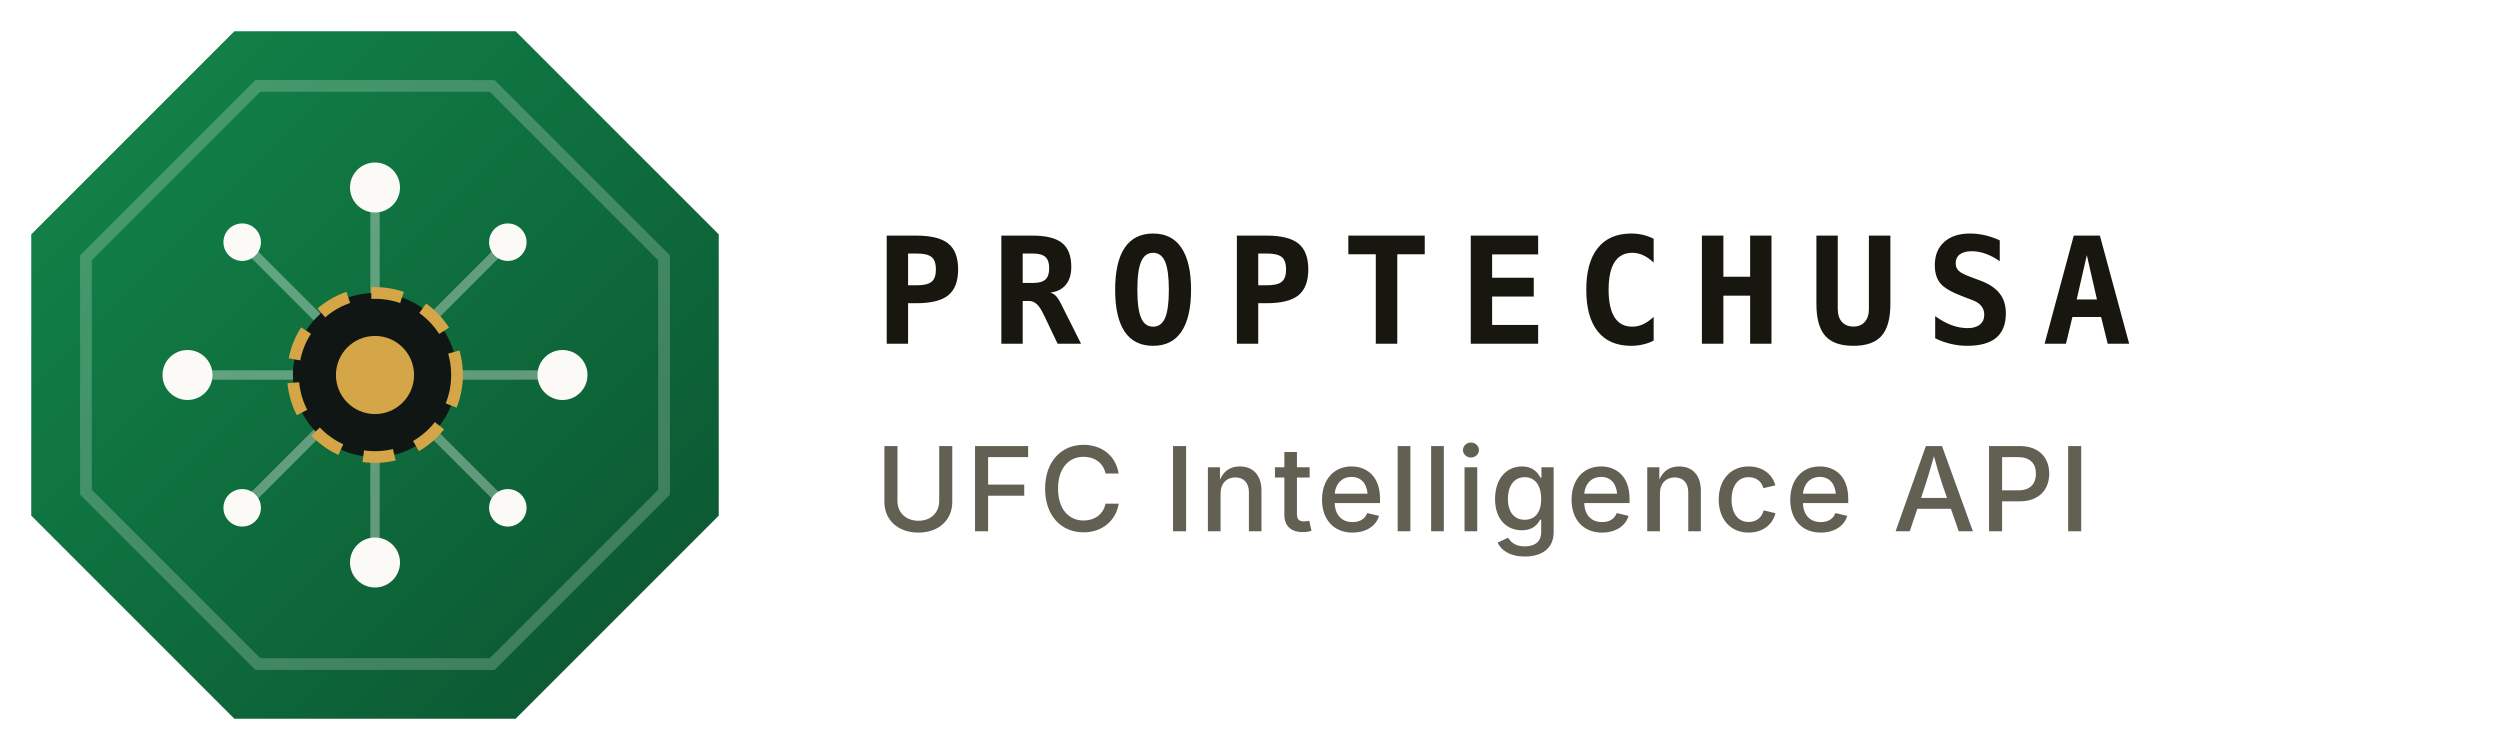
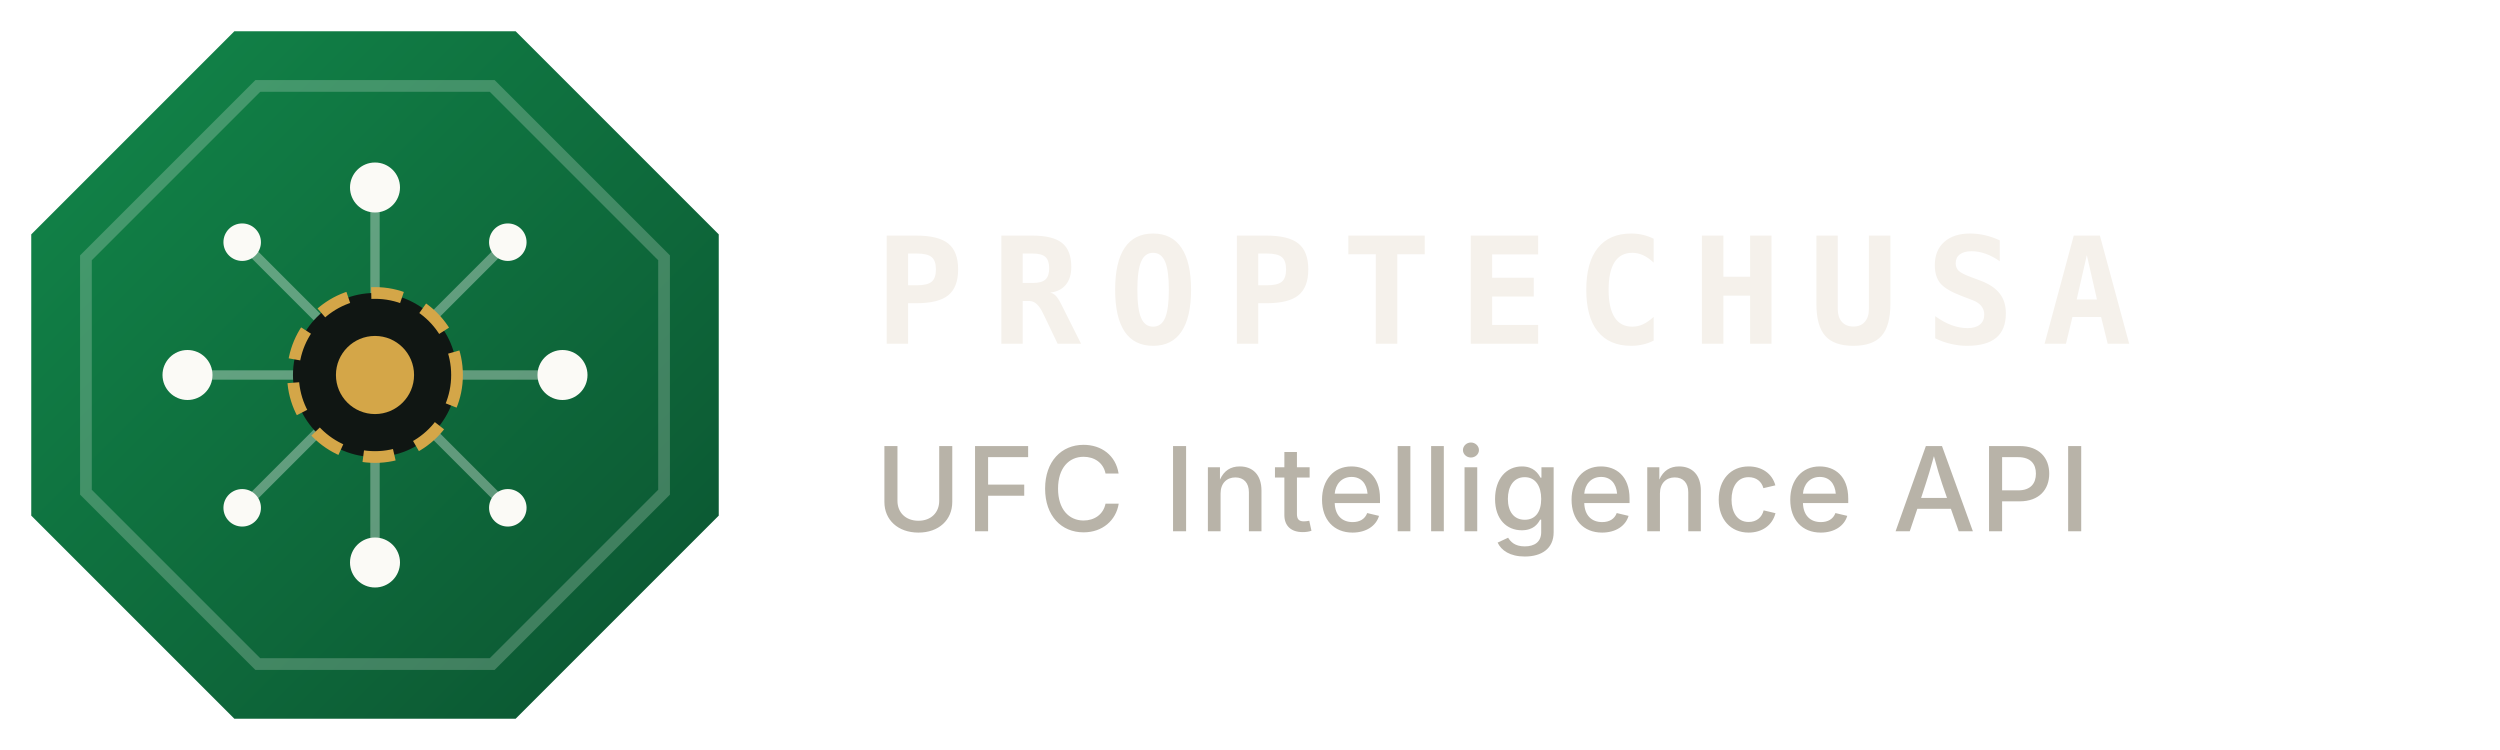
<svg xmlns="http://www.w3.org/2000/svg" viewBox="0 0 320 96" width="320" height="96" role="img" aria-label="PropTechUSA UFC Intelligence API">
  <defs>
    <linearGradient id="g" x1="0" y1="0" x2="1" y2="1">
      <stop offset="0" stop-color="#12874a" />
      <stop offset="1" stop-color="#0b5330" />
    </linearGradient>
  </defs>
  <g transform="translate(0 0)">
    <path d="M30 4h36l26 26v36L66 92H30L4 66V30z" fill="url(#g)" />
    <path d="M33 11h30l22 22v30L63 85H33L11 63V33z" fill="none" stroke="#fbfaf6" stroke-opacity="0.22" stroke-width="1.5" />
    <g stroke="#fbfaf6" stroke-opacity="0.35" stroke-width="1.2" fill="none">
      <path d="M24 48h48M48 24v48" />
      <path d="M31 31l34 34M65 31L31 65" />
    </g>
    <g fill="#fbfaf6">
      <circle cx="48" cy="24" r="3.2" />
      <circle cx="48" cy="72" r="3.2" />
      <circle cx="24" cy="48" r="3.2" />
      <circle cx="72" cy="48" r="3.2" />
      <circle cx="31" cy="31" r="2.4" />
      <circle cx="65" cy="65" r="2.4" />
      <circle cx="65" cy="31" r="2.4" />
      <circle cx="31" cy="65" r="2.4" />
    </g>
    <circle cx="48" cy="48" r="10.5" fill="#101613" />
    <circle cx="48" cy="48" r="10.5" fill="none" stroke="#d4a648" stroke-width="1.5" stroke-dasharray="4 3" />
    <circle cx="48" cy="48" r="5" fill="#d4a648" />
  </g>
-   <text x="112" y="44" font-family="'JetBrains Mono', ui-monospace, Menlo, monospace" font-size="19" font-weight="700" letter-spacing="3.5" fill="#18170f">PROPTECHUSA</text>
-   <text x="112" y="68" font-family="Inter, system-ui, sans-serif" font-size="15" font-weight="500" letter-spacing="0.5" fill="#625f53">UFC Intelligence API</text>
+   <text x="112" y="44" font-family="'JetBrains Mono', ui-monospace, Menlo, monospace" font-size="19" font-weight="700" letter-spacing="3.5" fill="#f5f1eb">PROPTECHUSA</text>
+   <text x="112" y="68" font-family="Inter, system-ui, sans-serif" font-size="15" font-weight="500" letter-spacing="0.5" fill="#b8b3a8">UFC Intelligence API</text>
</svg>
